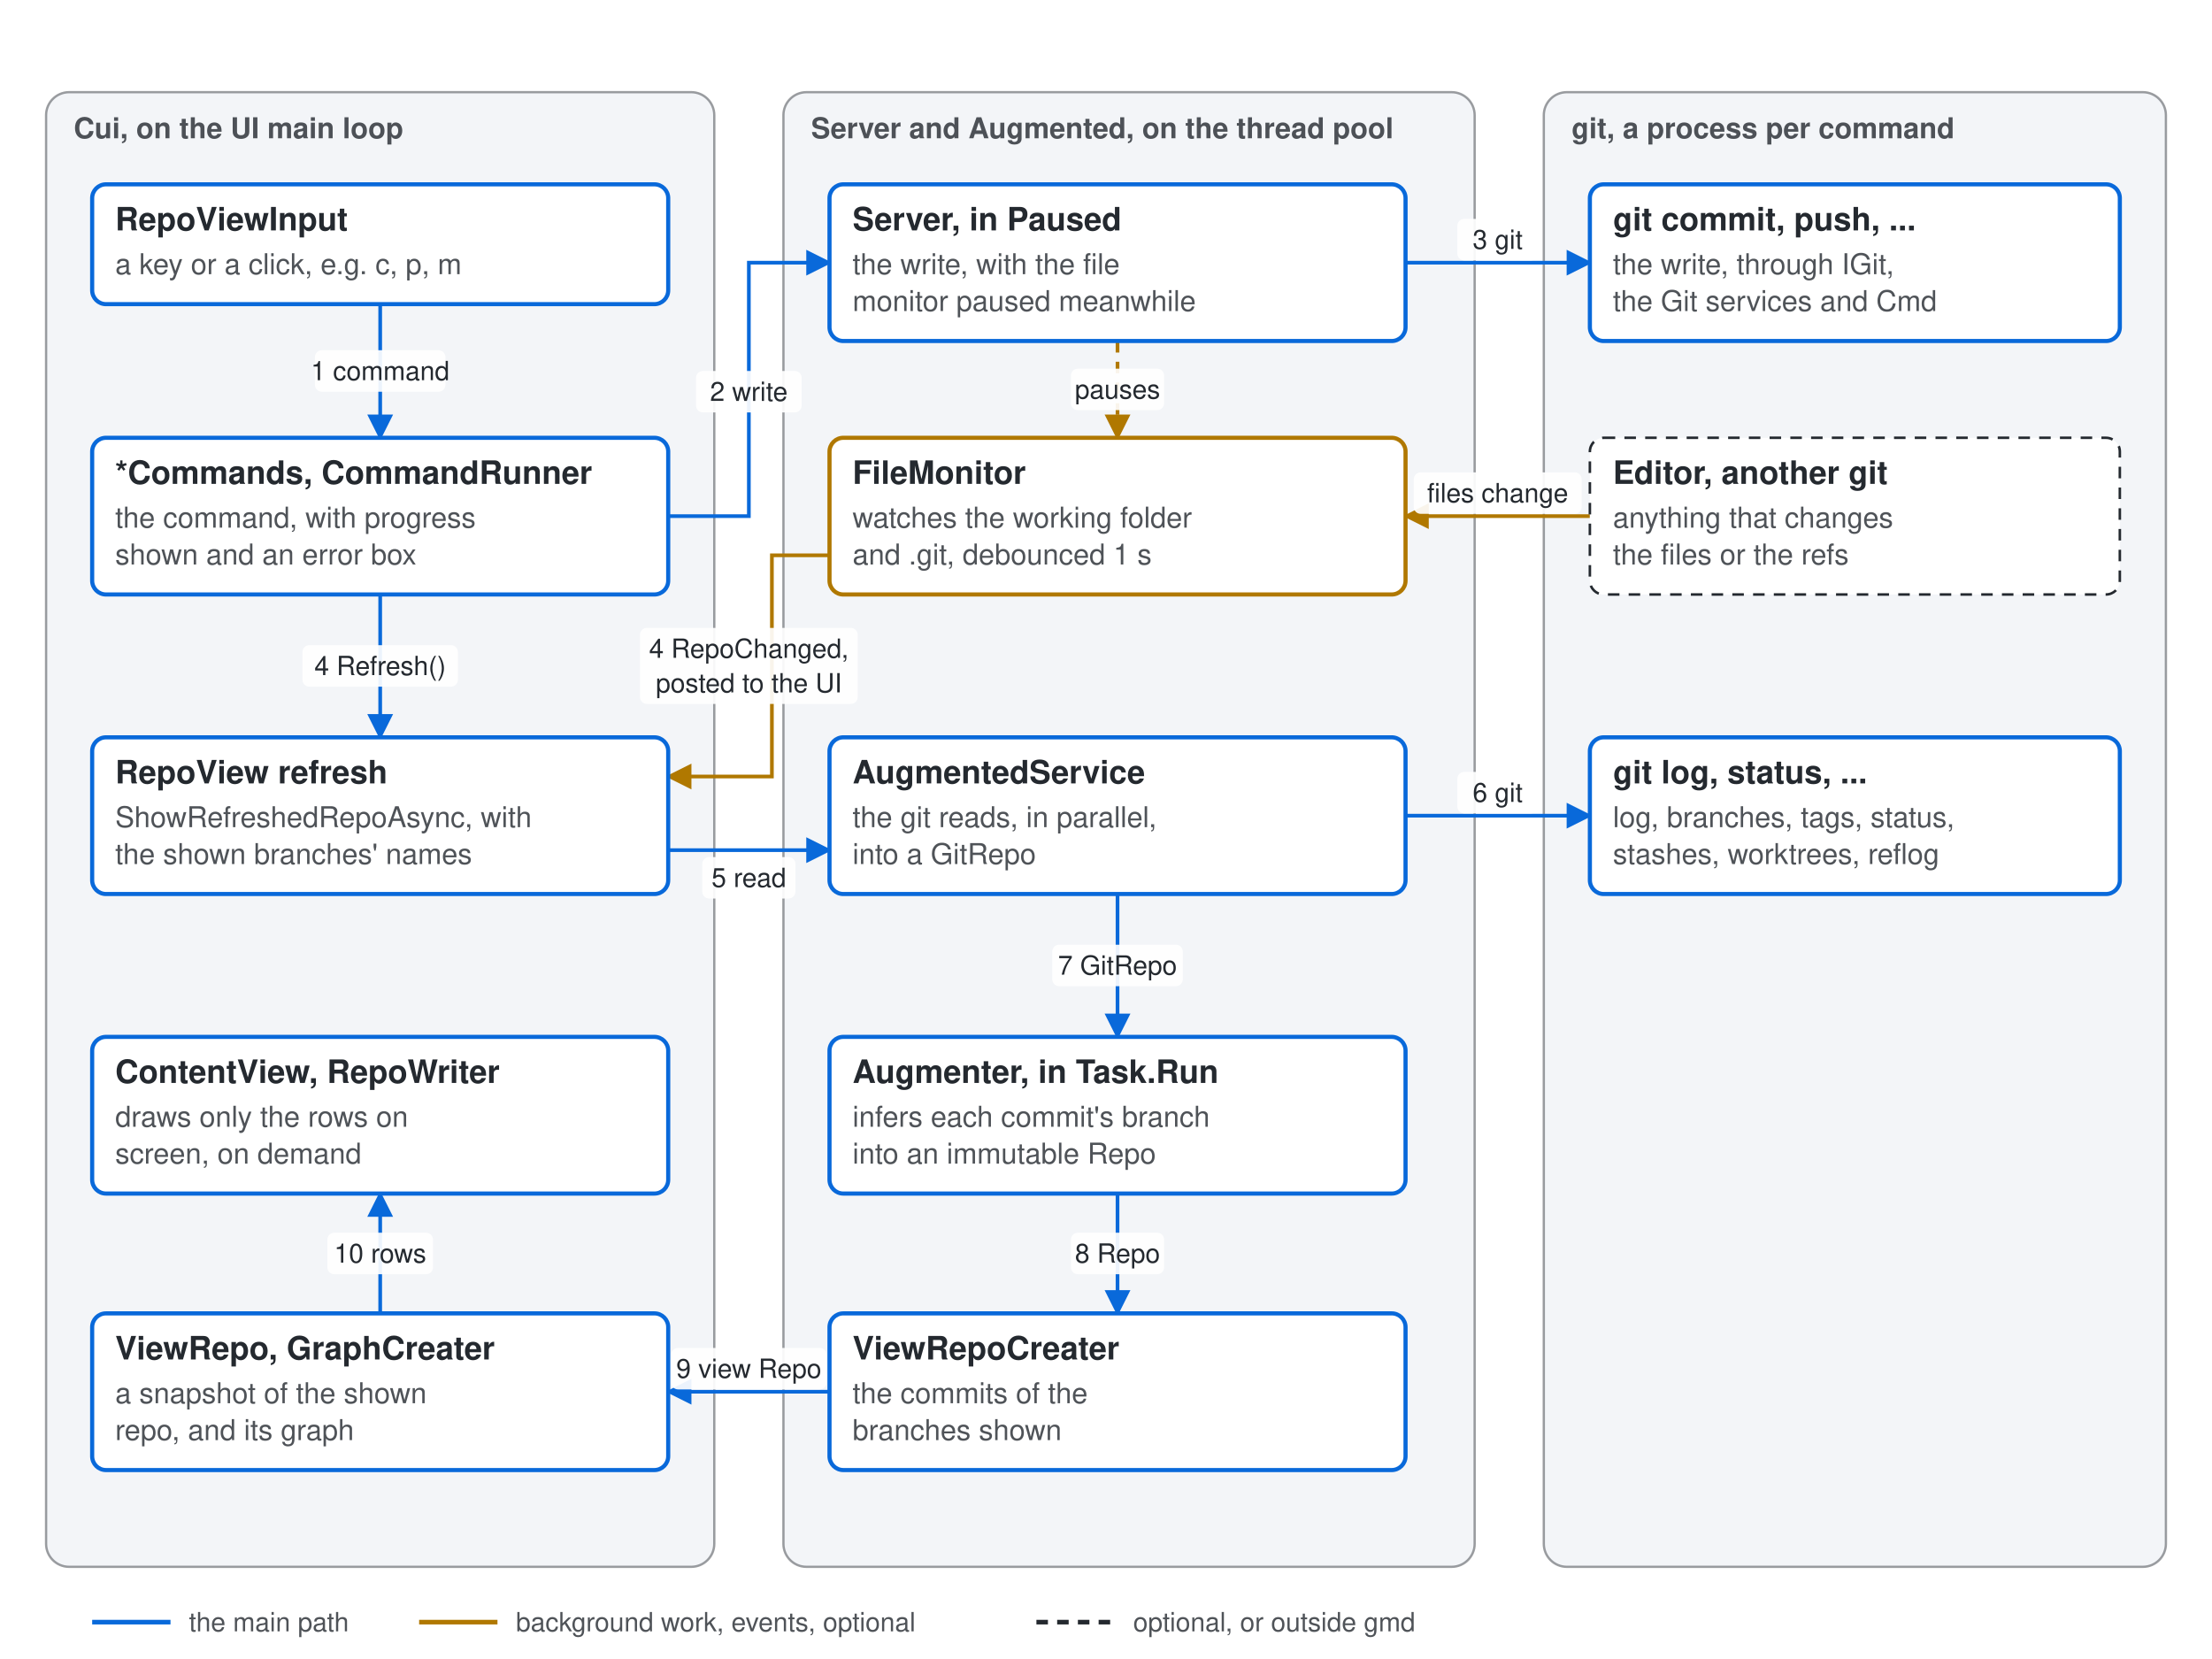
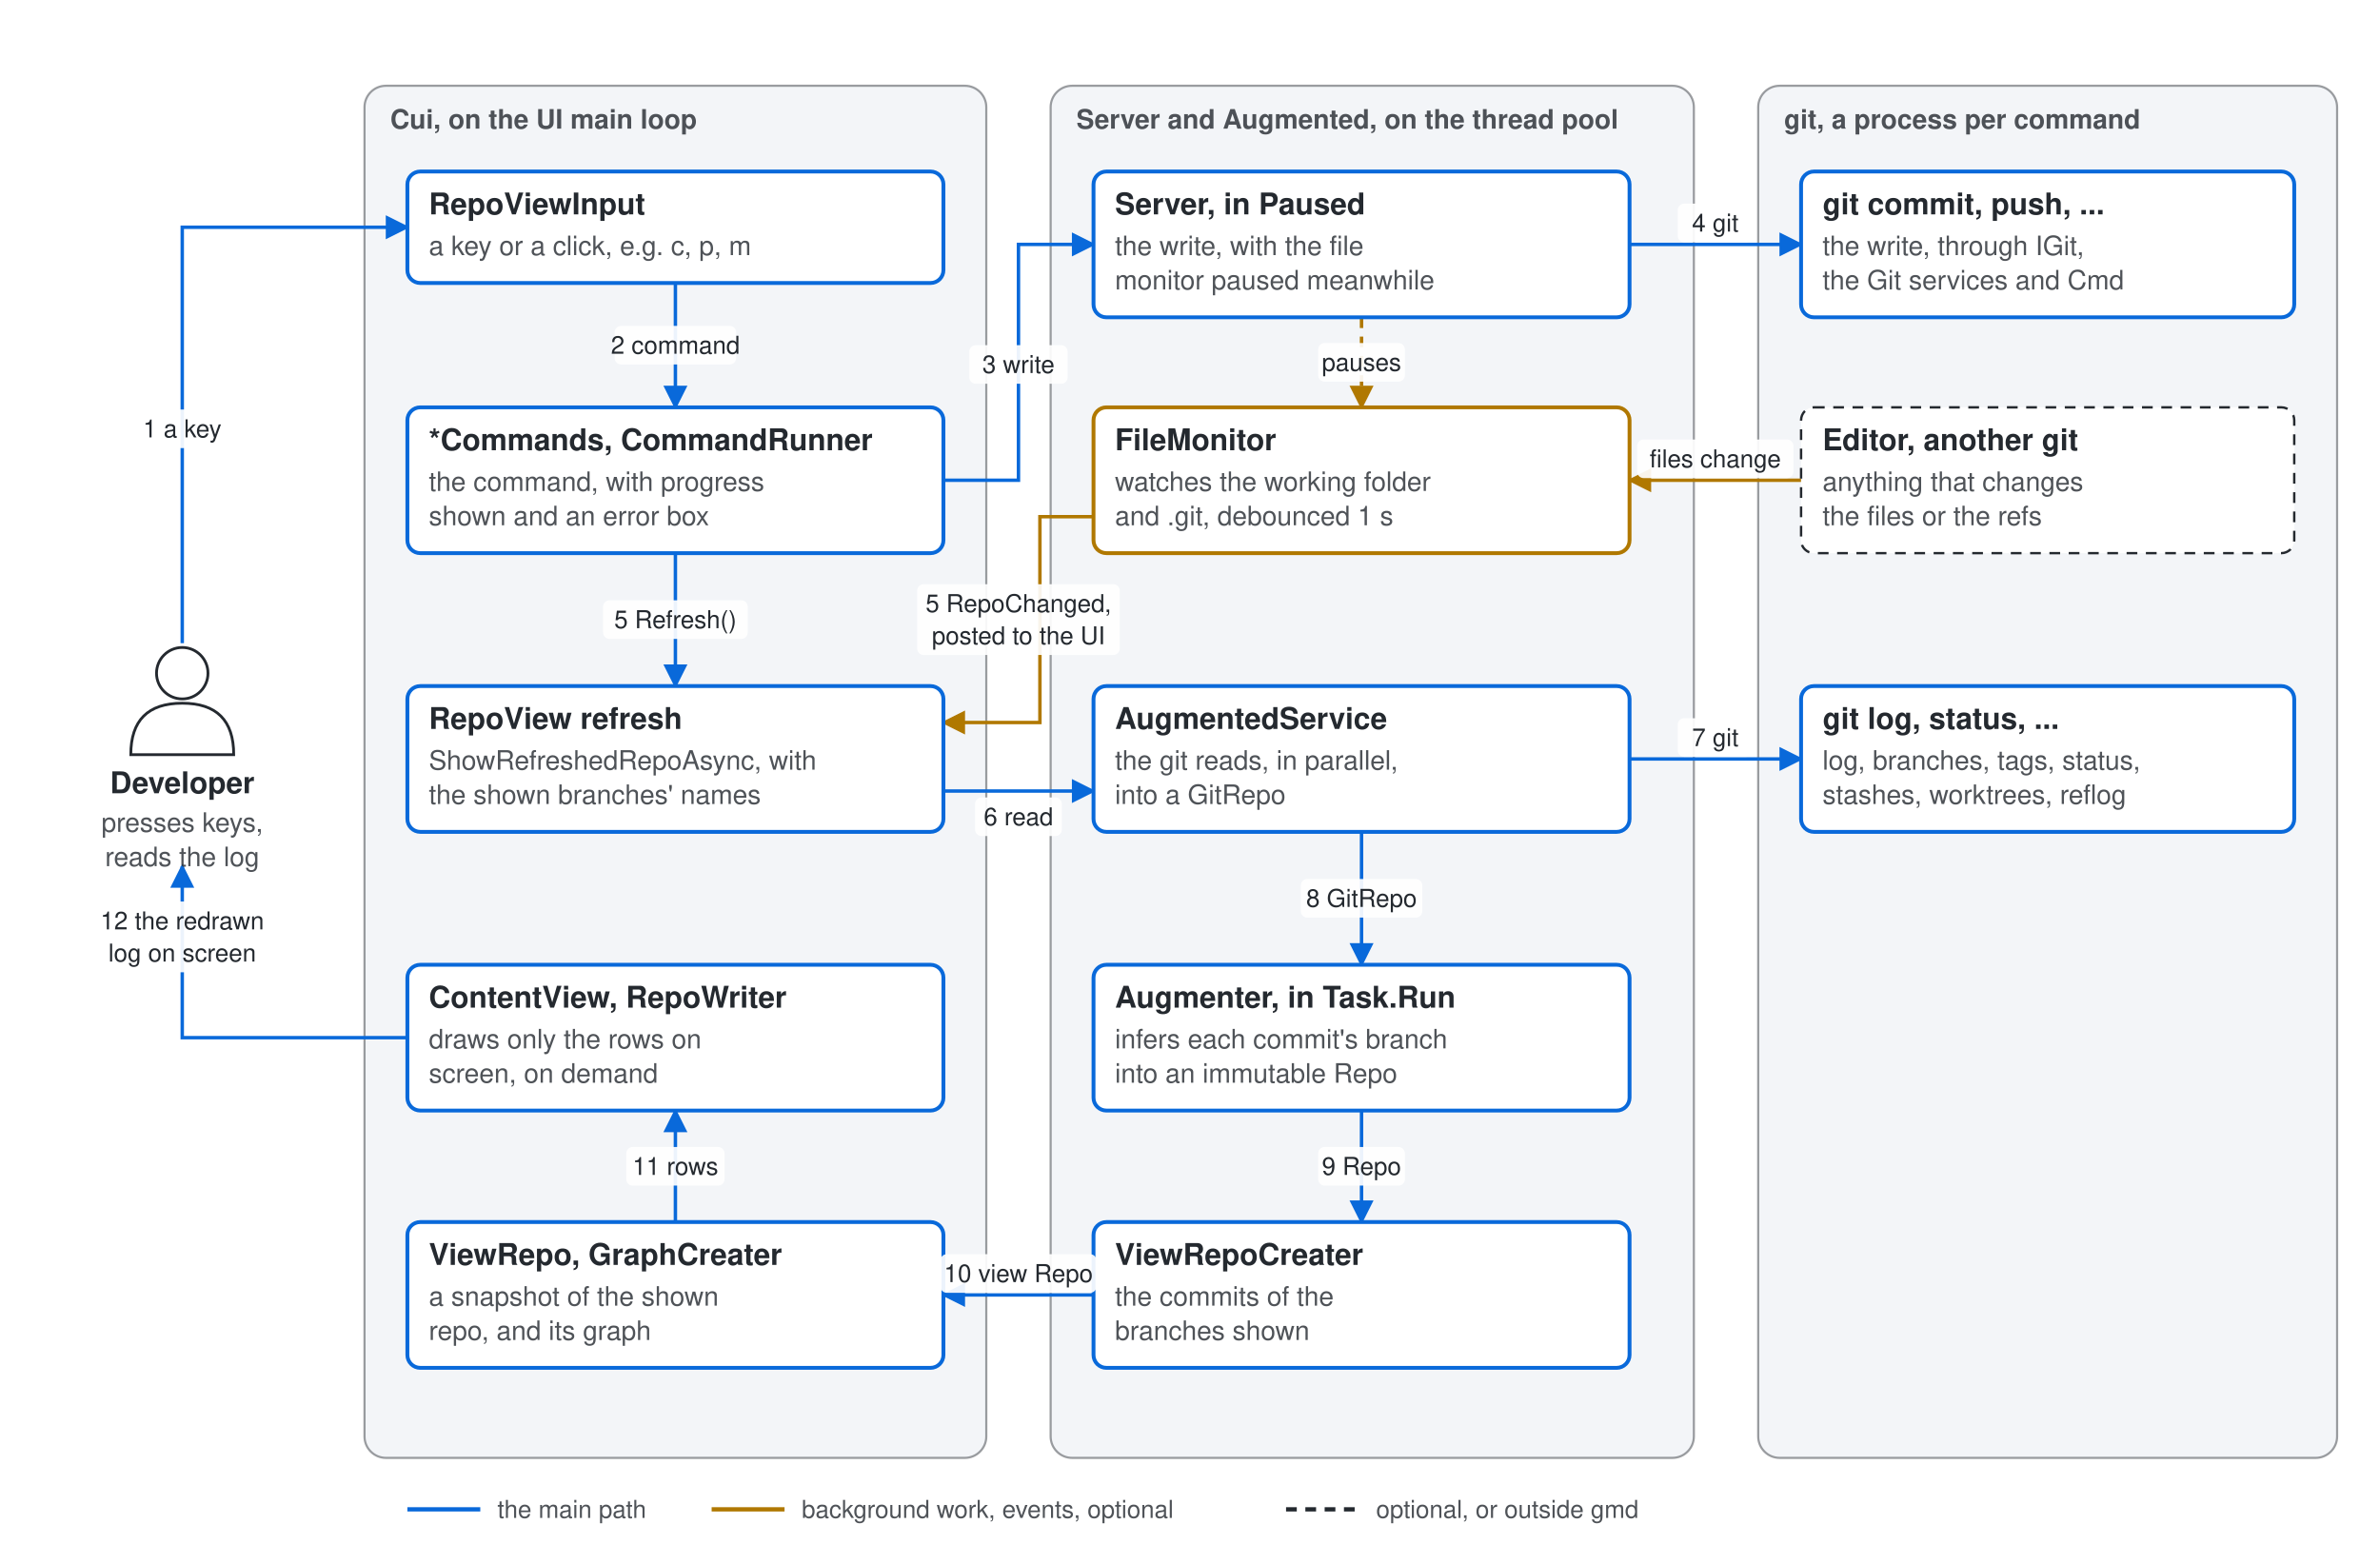
- <svg xmlns="http://www.w3.org/2000/svg" viewBox="0 0 960 720" width="960" height="720" role="img" aria-labelledby="3-runtime-title" font-family="-apple-system, BlinkMacSystemFont, 'Segoe UI', Helvetica, Arial, sans-serif" style="color: var(--arch-fg, #24292f)">
+ <svg xmlns="http://www.w3.org/2000/svg" viewBox="0 0 1110 720" width="1110" height="720" role="img" aria-labelledby="3-runtime-title" font-family="-apple-system, BlinkMacSystemFont, 'Segoe UI', Helvetica, Arial, sans-serif" style="color: var(--arch-fg, #24292f)">
  <defs>
    <marker id="3-runtime-arrow-plain" viewBox="0 0 10 10" refX="9" refY="5" markerWidth="7" markerHeight="7" orient="auto-start-reverse">
      <path d="M0,0 L10,5 L0,10 z" fill="currentColor" />
    </marker>
    <marker id="3-runtime-arrow-main" viewBox="0 0 10 10" refX="9" refY="5" markerWidth="7" markerHeight="7" orient="auto-start-reverse">
      <path d="M0,0 L10,5 L0,10 z" fill="var(--arch-main, #0969da)" />
    </marker>
    <marker id="3-runtime-arrow-side" viewBox="0 0 10 10" refX="9" refY="5" markerWidth="7" markerHeight="7" orient="auto-start-reverse">
      <path d="M0,0 L10,5 L0,10 z" fill="var(--arch-side, #b07800)" />
    </marker>
  </defs>
-   <rect width="960" height="720" fill="var(--arch-bg, #ffffff)" />
-   <rect x="20" y="40" width="290" height="640" rx="10" fill="var(--arch-group, #f3f5f8)" stroke="currentColor" stroke-opacity="0.45" />
-   <text x="32" y="60" font-size="12.5" fill="currentColor" font-weight="600" fill-opacity="0.8">Cui, on the UI main loop</text>
-   <rect x="340" y="40" width="300" height="640" rx="10" fill="var(--arch-group, #f3f5f8)" stroke="currentColor" stroke-opacity="0.45" />
-   <text x="352" y="60" font-size="12.5" fill="currentColor" font-weight="600" fill-opacity="0.8">Server and Augmented, on the thread pool</text>
-   <rect x="670" y="40" width="270" height="640" rx="10" fill="var(--arch-group, #f3f5f8)" stroke="currentColor" stroke-opacity="0.45" />
-   <text x="682" y="60" font-size="12.5" fill="currentColor" font-weight="600" fill-opacity="0.8">git, a process per command</text>
-   <path d="M165,132 L165,190" fill="none" stroke="var(--arch-main, #0969da)" stroke-width="1.6" marker-end="url(#3-runtime-arrow-main)" />
-   <path d="M290,224 L325,224 L325,114 L360,114" fill="none" stroke="var(--arch-main, #0969da)" stroke-width="1.6" marker-end="url(#3-runtime-arrow-main)" />
-   <path d="M610,114 L690,114" fill="none" stroke="var(--arch-main, #0969da)" stroke-width="1.6" marker-end="url(#3-runtime-arrow-main)" />
-   <path d="M485,148 L485,190" fill="none" stroke="var(--arch-side, #b07800)" stroke-width="1.6" stroke-dasharray="5 4" marker-end="url(#3-runtime-arrow-side)" />
-   <path d="M165,258 L165,320" fill="none" stroke="var(--arch-main, #0969da)" stroke-width="1.6" marker-end="url(#3-runtime-arrow-main)" />
-   <path d="M690,224 L610,224" fill="none" stroke="var(--arch-side, #b07800)" stroke-width="1.6" marker-end="url(#3-runtime-arrow-side)" />
-   <path d="M360,241 L335,241 L335,337 L290,337" fill="none" stroke="var(--arch-side, #b07800)" stroke-width="1.6" marker-end="url(#3-runtime-arrow-side)" />
-   <path d="M290,368.96 L360,368.96" fill="none" stroke="var(--arch-main, #0969da)" stroke-width="1.6" marker-end="url(#3-runtime-arrow-main)" />
-   <path d="M610,354 L690,354" fill="none" stroke="var(--arch-main, #0969da)" stroke-width="1.6" marker-end="url(#3-runtime-arrow-main)" />
-   <path d="M485,388 L485,450" fill="none" stroke="var(--arch-main, #0969da)" stroke-width="1.6" marker-end="url(#3-runtime-arrow-main)" />
-   <path d="M485,518 L485,570" fill="none" stroke="var(--arch-main, #0969da)" stroke-width="1.6" marker-end="url(#3-runtime-arrow-main)" />
-   <path d="M360,604 L290,604" fill="none" stroke="var(--arch-main, #0969da)" stroke-width="1.6" marker-end="url(#3-runtime-arrow-main)" />
-   <path d="M165,570 L165,518" fill="none" stroke="var(--arch-main, #0969da)" stroke-width="1.6" marker-end="url(#3-runtime-arrow-main)" />
-   <rect x="40" y="80" width="250" height="52" rx="6" fill="var(--arch-card, #ffffff)" stroke="var(--arch-main, #0969da)" stroke-width="1.8" />
-   <text x="50" y="100" font-size="14" fill="currentColor" font-weight="600">RepoViewInput</text>
-   <text x="50" y="119" font-size="12.5" fill="currentColor" fill-opacity="0.8">a key or a click, e.g. c, p, m</text>
-   <rect x="40" y="190" width="250" height="68" rx="6" fill="var(--arch-card, #ffffff)" stroke="var(--arch-main, #0969da)" stroke-width="1.8" />
-   <text x="50" y="210" font-size="14" fill="currentColor" font-weight="600">*Commands, CommandRunner</text>
-   <text x="50" y="229" font-size="12.5" fill="currentColor" fill-opacity="0.8">the command, with progress</text>
-   <text x="50" y="245" font-size="12.5" fill="currentColor" fill-opacity="0.8">shown and an error box</text>
-   <rect x="40" y="320" width="250" height="68" rx="6" fill="var(--arch-card, #ffffff)" stroke="var(--arch-main, #0969da)" stroke-width="1.8" />
-   <text x="50" y="340" font-size="14" fill="currentColor" font-weight="600">RepoView refresh</text>
-   <text x="50" y="359" font-size="12.5" fill="currentColor" fill-opacity="0.8">ShowRefreshedRepoAsync, with</text>
-   <text x="50" y="375" font-size="12.5" fill="currentColor" fill-opacity="0.8">the shown branches' names</text>
-   <rect x="40" y="450" width="250" height="68" rx="6" fill="var(--arch-card, #ffffff)" stroke="var(--arch-main, #0969da)" stroke-width="1.8" />
-   <text x="50" y="470" font-size="14" fill="currentColor" font-weight="600">ContentView, RepoWriter</text>
-   <text x="50" y="489" font-size="12.5" fill="currentColor" fill-opacity="0.8">draws only the rows on</text>
-   <text x="50" y="505" font-size="12.5" fill="currentColor" fill-opacity="0.8">screen, on demand</text>
-   <rect x="40" y="570" width="250" height="68" rx="6" fill="var(--arch-card, #ffffff)" stroke="var(--arch-main, #0969da)" stroke-width="1.8" />
-   <text x="50" y="590" font-size="14" fill="currentColor" font-weight="600">ViewRepo, GraphCreater</text>
-   <text x="50" y="609" font-size="12.5" fill="currentColor" fill-opacity="0.8">a snapshot of the shown</text>
-   <text x="50" y="625" font-size="12.5" fill="currentColor" fill-opacity="0.8">repo, and its graph</text>
-   <rect x="360" y="80" width="250" height="68" rx="6" fill="var(--arch-card, #ffffff)" stroke="var(--arch-main, #0969da)" stroke-width="1.8" />
-   <text x="370" y="100" font-size="14" fill="currentColor" font-weight="600">Server, in Paused</text>
-   <text x="370" y="119" font-size="12.5" fill="currentColor" fill-opacity="0.8">the write, with the file</text>
-   <text x="370" y="135" font-size="12.5" fill="currentColor" fill-opacity="0.8">monitor paused meanwhile</text>
-   <rect x="360" y="190" width="250" height="68" rx="6" fill="var(--arch-card, #ffffff)" stroke="var(--arch-side, #b07800)" stroke-width="1.8" />
-   <text x="370" y="210" font-size="14" fill="currentColor" font-weight="600">FileMonitor</text>
-   <text x="370" y="229" font-size="12.5" fill="currentColor" fill-opacity="0.8">watches the working folder</text>
-   <text x="370" y="245" font-size="12.5" fill="currentColor" fill-opacity="0.8">and .git, debounced 1 s</text>
-   <rect x="360" y="320" width="250" height="68" rx="6" fill="var(--arch-card, #ffffff)" stroke="var(--arch-main, #0969da)" stroke-width="1.8" />
-   <text x="370" y="340" font-size="14" fill="currentColor" font-weight="600">AugmentedService</text>
-   <text x="370" y="359" font-size="12.5" fill="currentColor" fill-opacity="0.8">the git reads, in parallel,</text>
-   <text x="370" y="375" font-size="12.5" fill="currentColor" fill-opacity="0.8">into a GitRepo</text>
-   <rect x="360" y="450" width="250" height="68" rx="6" fill="var(--arch-card, #ffffff)" stroke="var(--arch-main, #0969da)" stroke-width="1.8" />
-   <text x="370" y="470" font-size="14" fill="currentColor" font-weight="600">Augmenter, in Task.Run</text>
-   <text x="370" y="489" font-size="12.5" fill="currentColor" fill-opacity="0.8">infers each commit's branch</text>
-   <text x="370" y="505" font-size="12.5" fill="currentColor" fill-opacity="0.8">into an immutable Repo</text>
-   <rect x="360" y="570" width="250" height="68" rx="6" fill="var(--arch-card, #ffffff)" stroke="var(--arch-main, #0969da)" stroke-width="1.8" />
-   <text x="370" y="590" font-size="14" fill="currentColor" font-weight="600">ViewRepoCreater</text>
-   <text x="370" y="609" font-size="12.5" fill="currentColor" fill-opacity="0.8">the commits of the</text>
-   <text x="370" y="625" font-size="12.5" fill="currentColor" fill-opacity="0.8">branches shown</text>
-   <rect x="690" y="80" width="230" height="68" rx="6" fill="var(--arch-card, #ffffff)" stroke="var(--arch-main, #0969da)" stroke-width="1.8" />
-   <text x="700" y="100" font-size="14" fill="currentColor" font-weight="600">git commit, push, ...</text>
-   <text x="700" y="119" font-size="12.5" fill="currentColor" fill-opacity="0.8">the write, through IGit,</text>
-   <text x="700" y="135" font-size="12.5" fill="currentColor" fill-opacity="0.8">the Git services and Cmd</text>
-   <rect x="690" y="190" width="230" height="68" rx="6" fill="var(--arch-card, #ffffff)" stroke="currentColor" stroke-width="1.1" stroke-dasharray="5 4" />
-   <text x="700" y="210" font-size="14" fill="currentColor" font-weight="600">Editor, another git</text>
-   <text x="700" y="229" font-size="12.5" fill="currentColor" fill-opacity="0.8">anything that changes</text>
-   <text x="700" y="245" font-size="12.5" fill="currentColor" fill-opacity="0.8">the files or the refs</text>
-   <rect x="690" y="320" width="230" height="68" rx="6" fill="var(--arch-card, #ffffff)" stroke="var(--arch-main, #0969da)" stroke-width="1.8" />
-   <text x="700" y="340" font-size="14" fill="currentColor" font-weight="600">git log, status, ...</text>
-   <text x="700" y="359" font-size="12.5" fill="currentColor" fill-opacity="0.8">log, branches, tags, status,</text>
-   <text x="700" y="375" font-size="12.5" fill="currentColor" fill-opacity="0.8">stashes, worktrees, reflog</text>
-   <rect x="136.678" y="152" width="56.645" height="18" rx="3" fill="var(--arch-bg, #ffffff)" fill-opacity="0.92" />
-   <text x="165" y="165" font-size="11.5" fill="currentColor" text-anchor="middle">1 command</text>
-   <rect x="302.082" y="161" width="45.835" height="18" rx="3" fill="var(--arch-bg, #ffffff)" fill-opacity="0.92" />
-   <text x="325" y="174" font-size="11.5" fill="currentColor" text-anchor="middle">2 write</text>
-   <rect x="632.487" y="95" width="35.025" height="18" rx="3" fill="var(--arch-bg, #ffffff)" fill-opacity="0.92" />
-   <text x="650" y="108" font-size="11.5" fill="currentColor" text-anchor="middle">3 git</text>
-   <rect x="464.785" y="160" width="40.43" height="18" rx="3" fill="var(--arch-bg, #ffffff)" fill-opacity="0.92" />
-   <text x="485" y="173" font-size="11.5" fill="currentColor" text-anchor="middle">pauses</text>
-   <rect x="131.273" y="280" width="67.455" height="18" rx="3" fill="var(--arch-bg, #ffffff)" fill-opacity="0.92" />
-   <text x="165" y="293" font-size="11.5" fill="currentColor" text-anchor="middle">4 Refresh()</text>
-   <rect x="613.57" y="205" width="72.86" height="18" rx="3" fill="var(--arch-bg, #ffffff)" fill-opacity="0.92" />
-   <text x="650" y="218" font-size="11.5" fill="currentColor" text-anchor="middle">files change</text>
-   <rect x="277.76" y="272.5" width="94.48" height="33" rx="3" fill="var(--arch-bg, #ffffff)" fill-opacity="0.92" />
-   <text x="325" y="285.5" font-size="11.5" fill="currentColor" text-anchor="middle">4 RepoChanged,</text>
-   <text x="325" y="300.5" font-size="11.5" fill="currentColor" text-anchor="middle">posted to the UI</text>
-   <rect x="304.785" y="371.96" width="40.43" height="18" rx="3" fill="var(--arch-bg, #ffffff)" fill-opacity="0.92" />
-   <text x="325" y="384.96" font-size="11.5" fill="currentColor" text-anchor="middle">5 read</text>
-   <rect x="632.487" y="335" width="35.025" height="18" rx="3" fill="var(--arch-bg, #ffffff)" fill-opacity="0.92" />
-   <text x="650" y="348" font-size="11.5" fill="currentColor" text-anchor="middle">6 git</text>
-   <rect x="456.678" y="410" width="56.645" height="18" rx="3" fill="var(--arch-bg, #ffffff)" fill-opacity="0.92" />
-   <text x="485" y="423" font-size="11.5" fill="currentColor" text-anchor="middle">7 GitRepo</text>
-   <rect x="464.785" y="535" width="40.43" height="18" rx="3" fill="var(--arch-bg, #ffffff)" fill-opacity="0.92" />
-   <text x="485" y="548" font-size="11.5" fill="currentColor" text-anchor="middle">8 Repo</text>
-   <rect x="291.272" y="585" width="67.455" height="18" rx="3" fill="var(--arch-bg, #ffffff)" fill-opacity="0.92" />
-   <text x="325" y="598" font-size="11.5" fill="currentColor" text-anchor="middle">9 view Repo</text>
-   <rect x="142.083" y="535" width="45.835" height="18" rx="3" fill="var(--arch-bg, #ffffff)" fill-opacity="0.92" />
-   <text x="165" y="548" font-size="11.5" fill="currentColor" text-anchor="middle">10 rows</text>
-   <line x1="40" y1="704" x2="74" y2="704" stroke="var(--arch-main, #0969da)" stroke-width="2" />
-   <text x="82" y="708" font-size="11.5" fill="currentColor" fill-opacity="0.8">the main path</text>
-   <line x1="181.9" y1="704" x2="215.9" y2="704" stroke="var(--arch-side, #b07800)" stroke-width="2" />
-   <text x="223.9" y="708" font-size="11.5" fill="currentColor" fill-opacity="0.8">background work, events, optional</text>
-   <line x1="449.8" y1="704" x2="483.8" y2="704" stroke="currentColor" stroke-width="2" stroke-dasharray="5 4" />
-   <text x="491.8" y="708" font-size="11.5" fill="currentColor" fill-opacity="0.8">optional, or outside gmd</text>
+   <rect width="1110" height="720" fill="var(--arch-bg, #ffffff)" />
+   <rect x="170" y="40" width="290" height="640" rx="10" fill="var(--arch-group, #f3f5f8)" stroke="currentColor" stroke-opacity="0.45" />
+   <text x="182" y="60" font-size="12.5" fill="currentColor" font-weight="600" fill-opacity="0.8">Cui, on the UI main loop</text>
+   <rect x="490" y="40" width="300" height="640" rx="10" fill="var(--arch-group, #f3f5f8)" stroke="currentColor" stroke-opacity="0.45" />
+   <text x="502" y="60" font-size="12.5" fill="currentColor" font-weight="600" fill-opacity="0.8">Server and Augmented, on the thread pool</text>
+   <rect x="820" y="40" width="270" height="640" rx="10" fill="var(--arch-group, #f3f5f8)" stroke="currentColor" stroke-opacity="0.45" />
+   <text x="832" y="60" font-size="12.5" fill="currentColor" font-weight="600" fill-opacity="0.8">git, a process per command</text>
+   <path d="M85,300 L85,106 L190,106" fill="none" stroke="var(--arch-main, #0969da)" stroke-width="1.6" marker-end="url(#3-runtime-arrow-main)" />
+   <path d="M315,132 L315,190" fill="none" stroke="var(--arch-main, #0969da)" stroke-width="1.6" marker-end="url(#3-runtime-arrow-main)" />
+   <path d="M440,224 L475,224 L475,114 L510,114" fill="none" stroke="var(--arch-main, #0969da)" stroke-width="1.6" marker-end="url(#3-runtime-arrow-main)" />
+   <path d="M760,114 L840,114" fill="none" stroke="var(--arch-main, #0969da)" stroke-width="1.6" marker-end="url(#3-runtime-arrow-main)" />
+   <path d="M635,148 L635,190" fill="none" stroke="var(--arch-side, #b07800)" stroke-width="1.6" stroke-dasharray="5 4" marker-end="url(#3-runtime-arrow-side)" />
+   <path d="M315,258 L315,320" fill="none" stroke="var(--arch-main, #0969da)" stroke-width="1.6" marker-end="url(#3-runtime-arrow-main)" />
+   <path d="M840,224 L760,224" fill="none" stroke="var(--arch-side, #b07800)" stroke-width="1.6" marker-end="url(#3-runtime-arrow-side)" />
+   <path d="M510,241 L485,241 L485,337 L440,337" fill="none" stroke="var(--arch-side, #b07800)" stroke-width="1.6" marker-end="url(#3-runtime-arrow-side)" />
+   <path d="M440,368.96 L510,368.96" fill="none" stroke="var(--arch-main, #0969da)" stroke-width="1.6" marker-end="url(#3-runtime-arrow-main)" />
+   <path d="M760,354 L840,354" fill="none" stroke="var(--arch-main, #0969da)" stroke-width="1.6" marker-end="url(#3-runtime-arrow-main)" />
+   <path d="M635,388 L635,450" fill="none" stroke="var(--arch-main, #0969da)" stroke-width="1.6" marker-end="url(#3-runtime-arrow-main)" />
+   <path d="M635,518 L635,570" fill="none" stroke="var(--arch-main, #0969da)" stroke-width="1.6" marker-end="url(#3-runtime-arrow-main)" />
+   <path d="M510,604 L440,604" fill="none" stroke="var(--arch-main, #0969da)" stroke-width="1.6" marker-end="url(#3-runtime-arrow-main)" />
+   <path d="M315,570 L315,518" fill="none" stroke="var(--arch-main, #0969da)" stroke-width="1.6" marker-end="url(#3-runtime-arrow-main)" />
+   <path d="M190,484 L85,484 L85,404" fill="none" stroke="var(--arch-main, #0969da)" stroke-width="1.6" marker-end="url(#3-runtime-arrow-main)" />
+   <circle cx="85.0" cy="314" r="12" fill="var(--arch-card, #ffffff)" stroke="currentColor" stroke-width="1.3" />
+   <path d="M61.0,352 q0,-24 24,-24 q24,0 24,24 z" fill="var(--arch-card, #ffffff)" stroke="currentColor" stroke-width="1.3" />
+   <text x="85" y="370" font-size="14" fill="currentColor" font-weight="600" text-anchor="middle">Developer</text>
+   <text x="85" y="388" font-size="12.5" fill="currentColor" text-anchor="middle" fill-opacity="0.8">presses keys,</text>
+   <text x="85" y="404" font-size="12.5" fill="currentColor" text-anchor="middle" fill-opacity="0.8">reads the log</text>
+   <rect x="190" y="80" width="250" height="52" rx="6" fill="var(--arch-card, #ffffff)" stroke="var(--arch-main, #0969da)" stroke-width="1.8" />
+   <text x="200" y="100" font-size="14" fill="currentColor" font-weight="600">RepoViewInput</text>
+   <text x="200" y="119" font-size="12.5" fill="currentColor" fill-opacity="0.8">a key or a click, e.g. c, p, m</text>
+   <rect x="190" y="190" width="250" height="68" rx="6" fill="var(--arch-card, #ffffff)" stroke="var(--arch-main, #0969da)" stroke-width="1.8" />
+   <text x="200" y="210" font-size="14" fill="currentColor" font-weight="600">*Commands, CommandRunner</text>
+   <text x="200" y="229" font-size="12.5" fill="currentColor" fill-opacity="0.8">the command, with progress</text>
+   <text x="200" y="245" font-size="12.5" fill="currentColor" fill-opacity="0.8">shown and an error box</text>
+   <rect x="190" y="320" width="250" height="68" rx="6" fill="var(--arch-card, #ffffff)" stroke="var(--arch-main, #0969da)" stroke-width="1.8" />
+   <text x="200" y="340" font-size="14" fill="currentColor" font-weight="600">RepoView refresh</text>
+   <text x="200" y="359" font-size="12.5" fill="currentColor" fill-opacity="0.8">ShowRefreshedRepoAsync, with</text>
+   <text x="200" y="375" font-size="12.5" fill="currentColor" fill-opacity="0.8">the shown branches' names</text>
+   <rect x="190" y="450" width="250" height="68" rx="6" fill="var(--arch-card, #ffffff)" stroke="var(--arch-main, #0969da)" stroke-width="1.8" />
+   <text x="200" y="470" font-size="14" fill="currentColor" font-weight="600">ContentView, RepoWriter</text>
+   <text x="200" y="489" font-size="12.5" fill="currentColor" fill-opacity="0.8">draws only the rows on</text>
+   <text x="200" y="505" font-size="12.5" fill="currentColor" fill-opacity="0.8">screen, on demand</text>
+   <rect x="190" y="570" width="250" height="68" rx="6" fill="var(--arch-card, #ffffff)" stroke="var(--arch-main, #0969da)" stroke-width="1.8" />
+   <text x="200" y="590" font-size="14" fill="currentColor" font-weight="600">ViewRepo, GraphCreater</text>
+   <text x="200" y="609" font-size="12.5" fill="currentColor" fill-opacity="0.8">a snapshot of the shown</text>
+   <text x="200" y="625" font-size="12.5" fill="currentColor" fill-opacity="0.8">repo, and its graph</text>
+   <rect x="510" y="80" width="250" height="68" rx="6" fill="var(--arch-card, #ffffff)" stroke="var(--arch-main, #0969da)" stroke-width="1.8" />
+   <text x="520" y="100" font-size="14" fill="currentColor" font-weight="600">Server, in Paused</text>
+   <text x="520" y="119" font-size="12.5" fill="currentColor" fill-opacity="0.8">the write, with the file</text>
+   <text x="520" y="135" font-size="12.5" fill="currentColor" fill-opacity="0.8">monitor paused meanwhile</text>
+   <rect x="510" y="190" width="250" height="68" rx="6" fill="var(--arch-card, #ffffff)" stroke="var(--arch-side, #b07800)" stroke-width="1.8" />
+   <text x="520" y="210" font-size="14" fill="currentColor" font-weight="600">FileMonitor</text>
+   <text x="520" y="229" font-size="12.5" fill="currentColor" fill-opacity="0.8">watches the working folder</text>
+   <text x="520" y="245" font-size="12.5" fill="currentColor" fill-opacity="0.8">and .git, debounced 1 s</text>
+   <rect x="510" y="320" width="250" height="68" rx="6" fill="var(--arch-card, #ffffff)" stroke="var(--arch-main, #0969da)" stroke-width="1.8" />
+   <text x="520" y="340" font-size="14" fill="currentColor" font-weight="600">AugmentedService</text>
+   <text x="520" y="359" font-size="12.5" fill="currentColor" fill-opacity="0.8">the git reads, in parallel,</text>
+   <text x="520" y="375" font-size="12.5" fill="currentColor" fill-opacity="0.8">into a GitRepo</text>
+   <rect x="510" y="450" width="250" height="68" rx="6" fill="var(--arch-card, #ffffff)" stroke="var(--arch-main, #0969da)" stroke-width="1.8" />
+   <text x="520" y="470" font-size="14" fill="currentColor" font-weight="600">Augmenter, in Task.Run</text>
+   <text x="520" y="489" font-size="12.5" fill="currentColor" fill-opacity="0.8">infers each commit's branch</text>
+   <text x="520" y="505" font-size="12.5" fill="currentColor" fill-opacity="0.8">into an immutable Repo</text>
+   <rect x="510" y="570" width="250" height="68" rx="6" fill="var(--arch-card, #ffffff)" stroke="var(--arch-main, #0969da)" stroke-width="1.8" />
+   <text x="520" y="590" font-size="14" fill="currentColor" font-weight="600">ViewRepoCreater</text>
+   <text x="520" y="609" font-size="12.5" fill="currentColor" fill-opacity="0.8">the commits of the</text>
+   <text x="520" y="625" font-size="12.5" fill="currentColor" fill-opacity="0.8">branches shown</text>
+   <rect x="840" y="80" width="230" height="68" rx="6" fill="var(--arch-card, #ffffff)" stroke="var(--arch-main, #0969da)" stroke-width="1.8" />
+   <text x="850" y="100" font-size="14" fill="currentColor" font-weight="600">git commit, push, ...</text>
+   <text x="850" y="119" font-size="12.5" fill="currentColor" fill-opacity="0.8">the write, through IGit,</text>
+   <text x="850" y="135" font-size="12.5" fill="currentColor" fill-opacity="0.8">the Git services and Cmd</text>
+   <rect x="840" y="190" width="230" height="68" rx="6" fill="var(--arch-card, #ffffff)" stroke="currentColor" stroke-width="1.1" stroke-dasharray="5 4" />
+   <text x="850" y="210" font-size="14" fill="currentColor" font-weight="600">Editor, another git</text>
+   <text x="850" y="229" font-size="12.5" fill="currentColor" fill-opacity="0.8">anything that changes</text>
+   <text x="850" y="245" font-size="12.5" fill="currentColor" fill-opacity="0.8">the files or the refs</text>
+   <rect x="840" y="320" width="230" height="68" rx="6" fill="var(--arch-card, #ffffff)" stroke="var(--arch-main, #0969da)" stroke-width="1.8" />
+   <text x="850" y="340" font-size="14" fill="currentColor" font-weight="600">git log, status, ...</text>
+   <text x="850" y="359" font-size="12.5" fill="currentColor" fill-opacity="0.8">log, branches, tags, status,</text>
+   <text x="850" y="375" font-size="12.5" fill="currentColor" fill-opacity="0.8">stashes, worktrees, reflog</text>
+   <rect x="62.083" y="191" width="45.835" height="18" rx="3" fill="var(--arch-bg, #ffffff)" fill-opacity="0.92" />
+   <text x="85" y="204" font-size="11.5" fill="currentColor" text-anchor="middle">1 a key</text>
+   <rect x="286.678" y="152" width="56.645" height="18" rx="3" fill="var(--arch-bg, #ffffff)" fill-opacity="0.92" />
+   <text x="315" y="165" font-size="11.5" fill="currentColor" text-anchor="middle">2 command</text>
+   <rect x="452.082" y="161" width="45.835" height="18" rx="3" fill="var(--arch-bg, #ffffff)" fill-opacity="0.92" />
+   <text x="475" y="174" font-size="11.5" fill="currentColor" text-anchor="middle">3 write</text>
+   <rect x="782.487" y="95" width="35.025" height="18" rx="3" fill="var(--arch-bg, #ffffff)" fill-opacity="0.92" />
+   <text x="800" y="108" font-size="11.5" fill="currentColor" text-anchor="middle">4 git</text>
+   <rect x="614.785" y="160" width="40.43" height="18" rx="3" fill="var(--arch-bg, #ffffff)" fill-opacity="0.92" />
+   <text x="635" y="173" font-size="11.5" fill="currentColor" text-anchor="middle">pauses</text>
+   <rect x="281.272" y="280" width="67.455" height="18" rx="3" fill="var(--arch-bg, #ffffff)" fill-opacity="0.92" />
+   <text x="315" y="293" font-size="11.5" fill="currentColor" text-anchor="middle">5 Refresh()</text>
+   <rect x="763.57" y="205" width="72.86" height="18" rx="3" fill="var(--arch-bg, #ffffff)" fill-opacity="0.92" />
+   <text x="800" y="218" font-size="11.5" fill="currentColor" text-anchor="middle">files change</text>
+   <rect x="427.76" y="272.5" width="94.48" height="33" rx="3" fill="var(--arch-bg, #ffffff)" fill-opacity="0.92" />
+   <text x="475" y="285.5" font-size="11.5" fill="currentColor" text-anchor="middle">5 RepoChanged,</text>
+   <text x="475" y="300.5" font-size="11.5" fill="currentColor" text-anchor="middle">posted to the UI</text>
+   <rect x="454.785" y="371.96" width="40.43" height="18" rx="3" fill="var(--arch-bg, #ffffff)" fill-opacity="0.92" />
+   <text x="475" y="384.96" font-size="11.5" fill="currentColor" text-anchor="middle">6 read</text>
+   <rect x="782.487" y="335" width="35.025" height="18" rx="3" fill="var(--arch-bg, #ffffff)" fill-opacity="0.92" />
+   <text x="800" y="348" font-size="11.5" fill="currentColor" text-anchor="middle">7 git</text>
+   <rect x="606.678" y="410" width="56.645" height="18" rx="3" fill="var(--arch-bg, #ffffff)" fill-opacity="0.92" />
+   <text x="635" y="423" font-size="11.5" fill="currentColor" text-anchor="middle">8 GitRepo</text>
+   <rect x="614.785" y="535" width="40.43" height="18" rx="3" fill="var(--arch-bg, #ffffff)" fill-opacity="0.92" />
+   <text x="635" y="548" font-size="11.5" fill="currentColor" text-anchor="middle">9 Repo</text>
+   <rect x="438.57" y="585" width="72.86" height="18" rx="3" fill="var(--arch-bg, #ffffff)" fill-opacity="0.92" />
+   <text x="475" y="598" font-size="11.5" fill="currentColor" text-anchor="middle">10 view Repo</text>
+   <rect x="292.082" y="535" width="45.835" height="18" rx="3" fill="var(--arch-bg, #ffffff)" fill-opacity="0.92" />
+   <text x="315" y="548" font-size="11.5" fill="currentColor" text-anchor="middle">11 rows</text>
+   <rect x="43.165" y="420.5" width="83.67" height="33" rx="3" fill="var(--arch-bg, #ffffff)" fill-opacity="0.92" />
+   <text x="85" y="433.5" font-size="11.5" fill="currentColor" text-anchor="middle">12 the redrawn</text>
+   <text x="85" y="448.5" font-size="11.5" fill="currentColor" text-anchor="middle">log on screen</text>
+   <line x1="190" y1="704" x2="224" y2="704" stroke="var(--arch-main, #0969da)" stroke-width="2" />
+   <text x="232" y="708" font-size="11.5" fill="currentColor" fill-opacity="0.8">the main path</text>
+   <line x1="331.9" y1="704" x2="365.9" y2="704" stroke="var(--arch-side, #b07800)" stroke-width="2" />
+   <text x="373.9" y="708" font-size="11.5" fill="currentColor" fill-opacity="0.8">background work, events, optional</text>
+   <line x1="599.8" y1="704" x2="633.8" y2="704" stroke="currentColor" stroke-width="2" stroke-dasharray="5 4" />
+   <text x="641.8" y="708" font-size="11.5" fill="currentColor" fill-opacity="0.8">optional, or outside gmd</text>
</svg>
